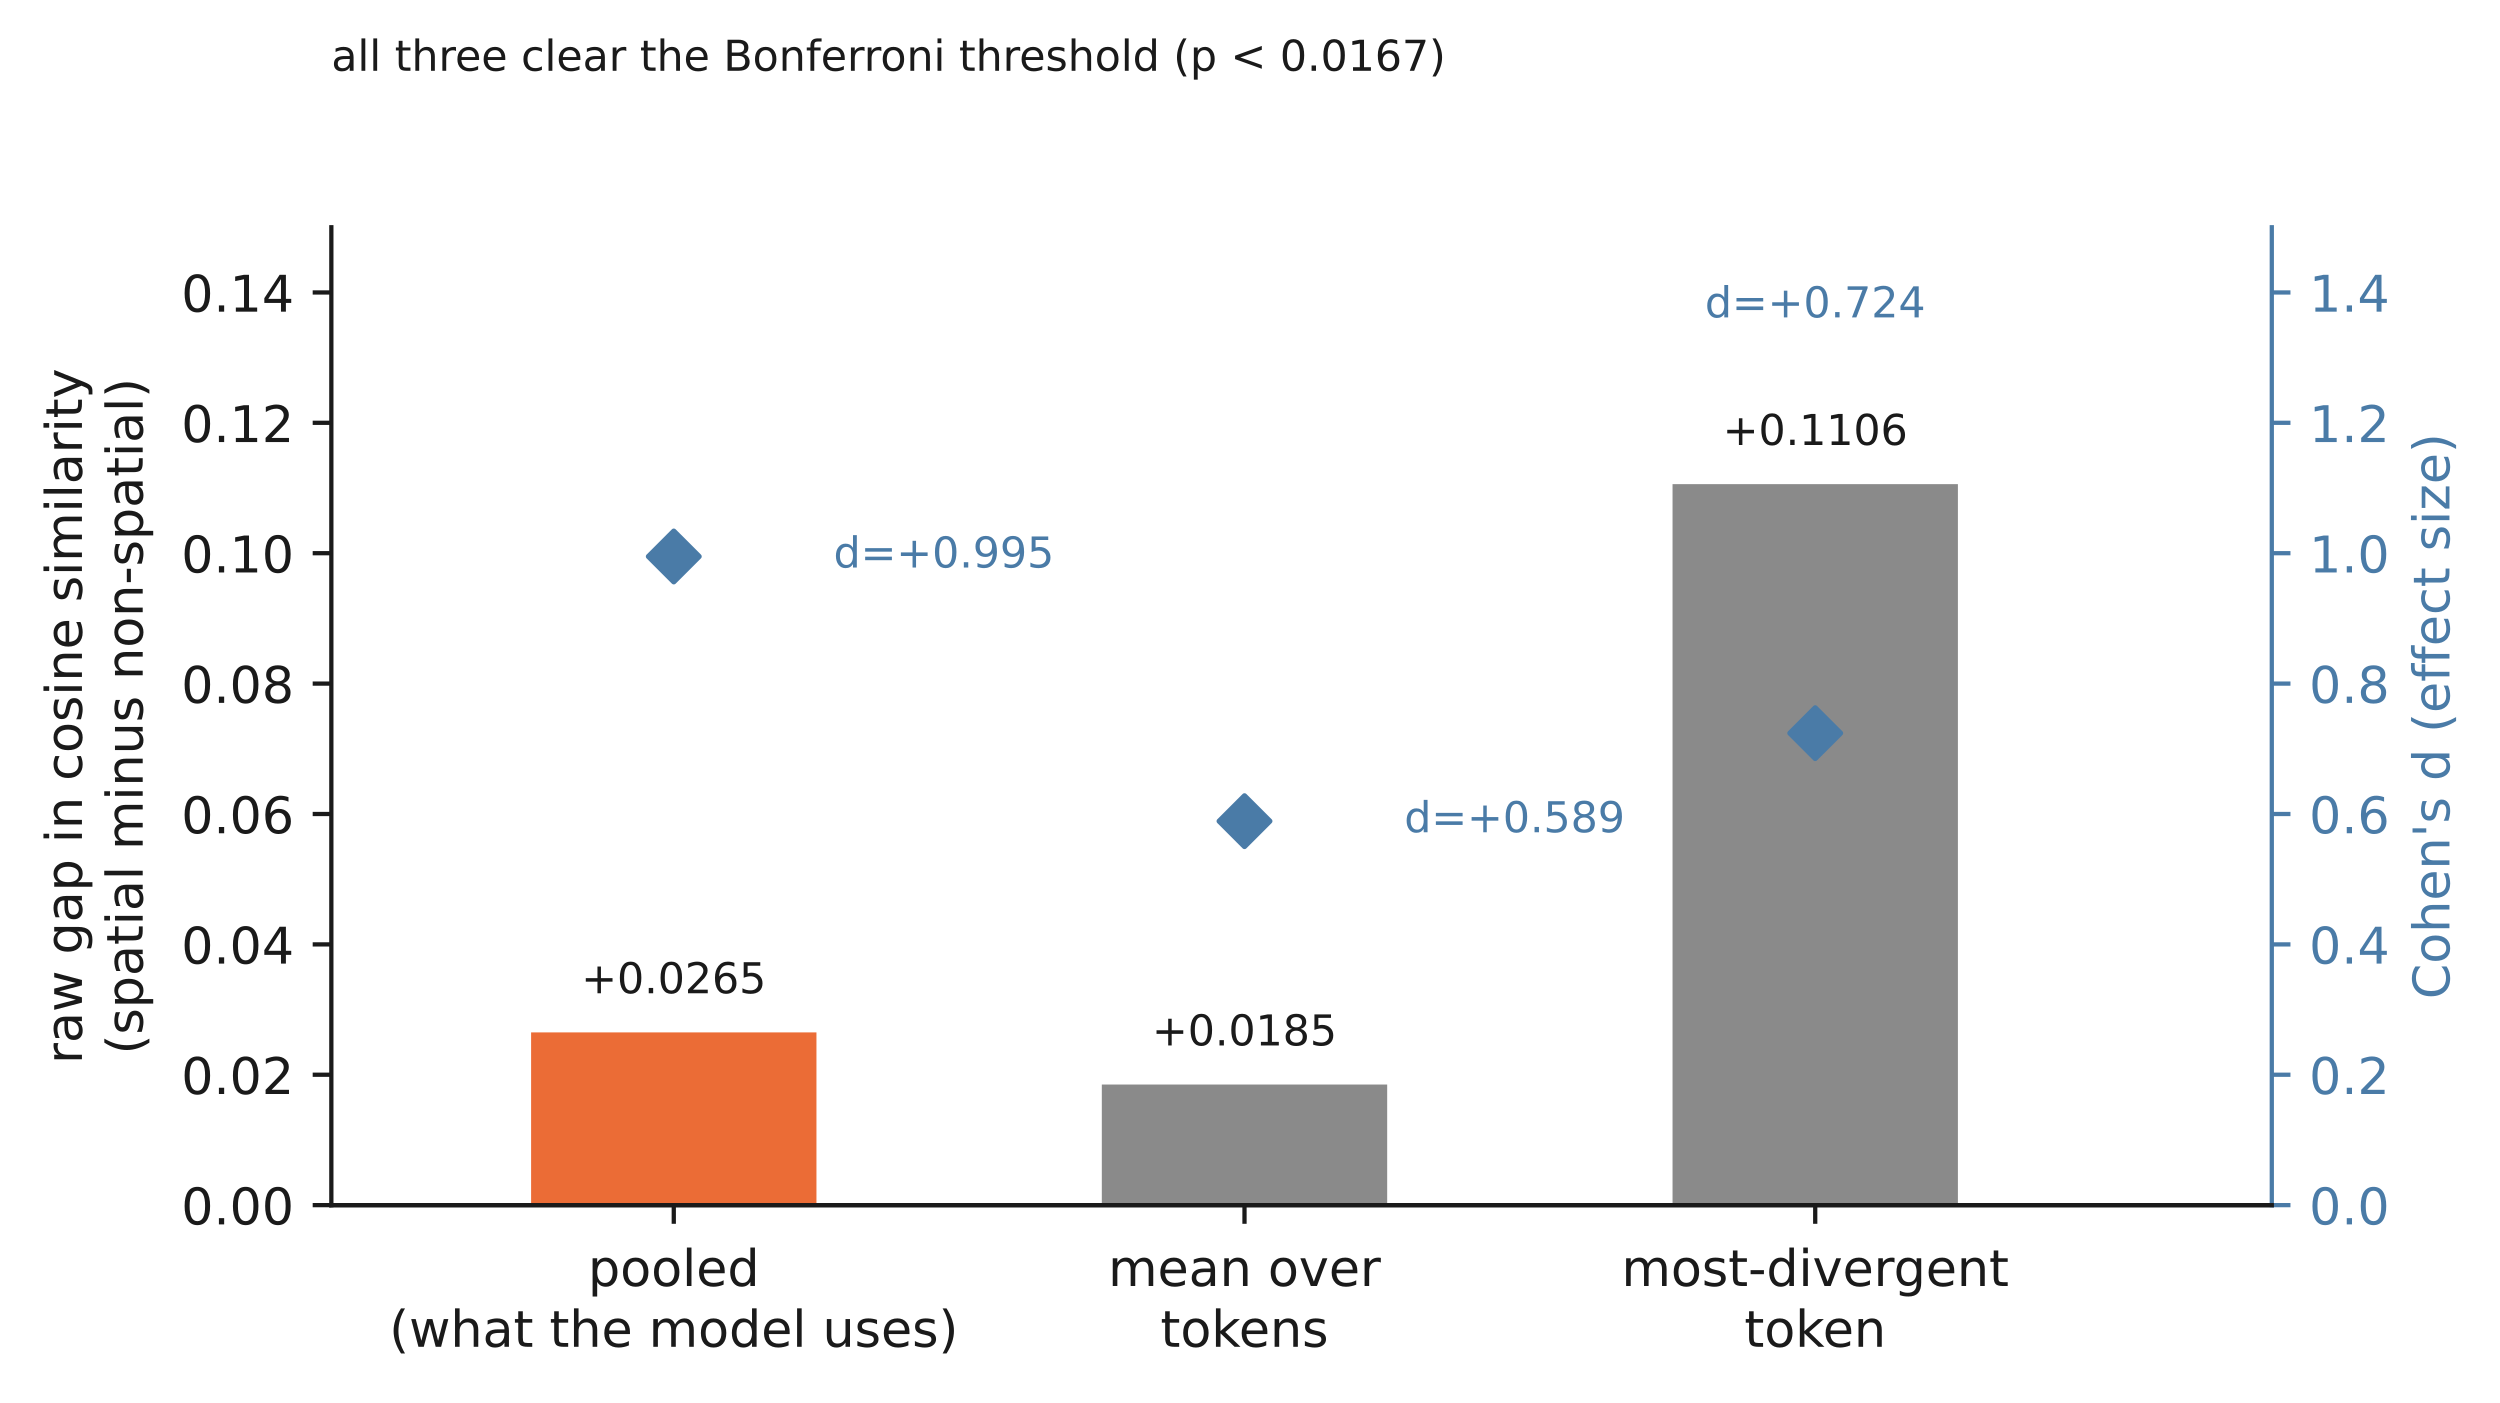
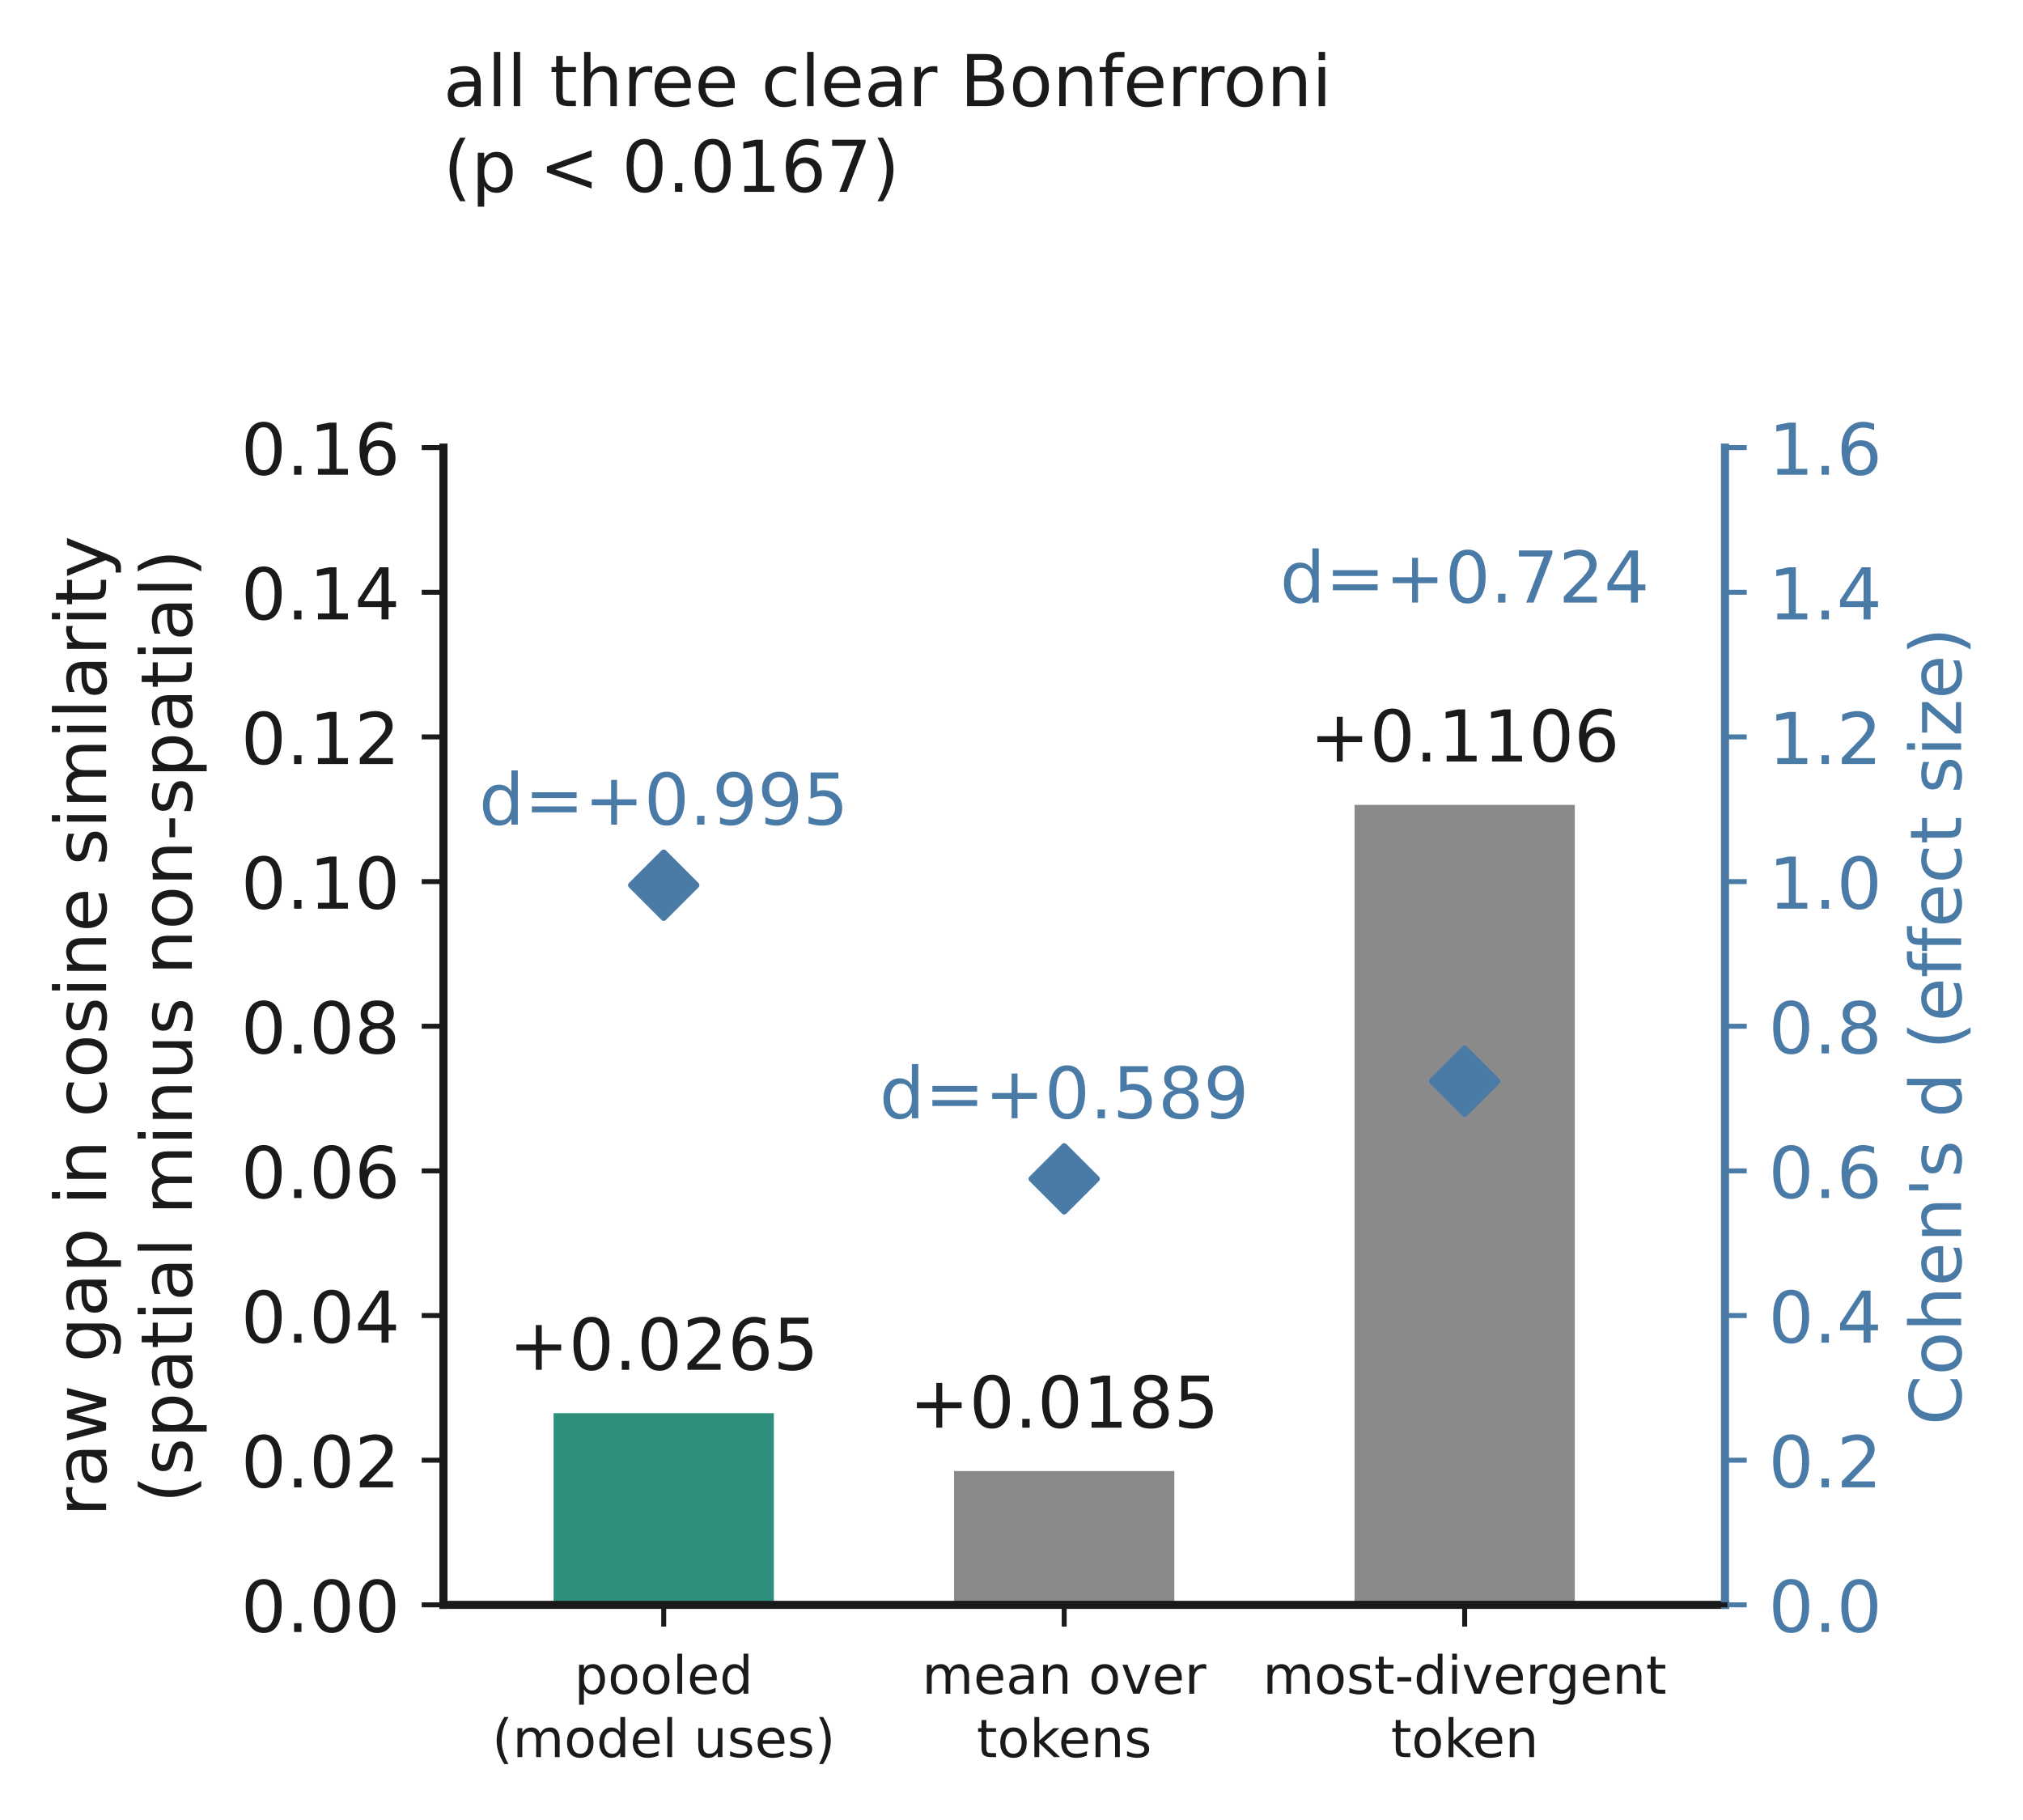
- <svg xmlns="http://www.w3.org/2000/svg" xmlns:xlink="http://www.w3.org/1999/xlink" width="468.983pt" height="263.085pt" viewBox="0 0 468.983 263.085" version="1.1">
+ <svg xmlns="http://www.w3.org/2000/svg" xmlns:xlink="http://www.w3.org/1999/xlink" width="325.777pt" height="293.03pt" viewBox="0 0 325.777 293.03" version="1.1">
  <defs>
    <style type="text/css">*{stroke-linejoin: round; stroke-linecap: butt}</style>
  </defs>
  <g id="figure_1">
    <g id="patch_1">
-       <path d="M 0 263.085  L 468.983 263.085  L 468.983 0  L 0 0  L 0 263.085  z " style="fill: none" />
+       <path d="M 0 293.03  L 325.777 293.03  L 325.777 0  L 0 0  L 0 293.03  z " style="fill: none" />
    </g>
    <g id="axes_1">
      <g id="patch_2">
-         <path d="M 62.158 226.079  L 426.174 226.079  L 426.174 42.631  L 62.158 42.631  L 62.158 226.079  z " style="fill: none" />
+         <path d="M 71.412 258.425  L 277.787 258.425  L 277.787 72.075  L 71.412 72.075  L 71.412 258.425  z " style="fill: none" />
      </g>
      <g id="matplotlib.axis_1">
        <g id="xtick_1">
          <g id="line2d_1">
            <defs>
-               <path id="ma65627642d" d="M 0 0  L 0 3.5  " style="stroke: #1a1a1a; stroke-width: 0.8" />
+               <path id="m8eeec8a616" d="M 0 0  L 0 3.5  " style="stroke: #1a1a1a; stroke-width: 0.8" />
            </defs>
            <g>
-               <use xlink:href="#ma65627642d" x="126.396" y="226.079" style="fill: #1a1a1a; stroke: #1a1a1a; stroke-width: 0.8" />
+               <use xlink:href="#m8eeec8a616" x="106.883" y="258.425" style="fill: #1a1a1a; stroke: #1a1a1a; stroke-width: 0.8" />
            </g>
          </g>
          <g id="text_1">
-             <text style="font-size: 9.5px; font-family: 'DejaVu Sans', 'Bitstream Vera Sans', 'Computer Modern Sans Serif', 'Lucida Grande', 'Verdana', 'Geneva', 'Lucid', 'Arial', 'Helvetica', 'Avant Garde', sans-serif; fill: #1a1a1a" transform="translate(110.3095 241.2488)">pooled</text>
-             <text style="font-size: 9.5px; font-family: 'DejaVu Sans', 'Bitstream Vera Sans', 'Computer Modern Sans Serif', 'Lucida Grande', 'Verdana', 'Geneva', 'Lucid', 'Arial', 'Helvetica', 'Avant Garde', sans-serif; fill: #1a1a1a" transform="translate(73.02426 252.6514)">(what the model uses)</text>
+             <text style="font-size: 8.5px; font-family: 'DejaVu Sans', 'Bitstream Vera Sans', 'Computer Modern Sans Serif', 'Lucida Grande', 'Verdana', 'Geneva', 'Lucid', 'Arial', 'Helvetica', 'Avant Garde', sans-serif; fill: #1a1a1a" transform="translate(92.48966 272.7347)">pooled</text>
+             <text style="font-size: 8.5px; font-family: 'DejaVu Sans', 'Bitstream Vera Sans', 'Computer Modern Sans Serif', 'Lucida Grande', 'Verdana', 'Geneva', 'Lucid', 'Arial', 'Helvetica', 'Avant Garde', sans-serif; fill: #1a1a1a" transform="translate(79.24493 282.937)">(model uses)</text>
          </g>
        </g>
        <g id="xtick_2">
          <g id="line2d_2">
            <g>
-               <use xlink:href="#ma65627642d" x="233.459" y="226.079" style="fill: #1a1a1a; stroke: #1a1a1a; stroke-width: 0.8" />
+               <use xlink:href="#m8eeec8a616" x="171.375" y="258.425" style="fill: #1a1a1a; stroke: #1a1a1a; stroke-width: 0.8" />
            </g>
          </g>
          <g id="text_2">
-             <text style="font-size: 9.5px; font-family: 'DejaVu Sans', 'Bitstream Vera Sans', 'Computer Modern Sans Serif', 'Lucida Grande', 'Verdana', 'Geneva', 'Lucid', 'Arial', 'Helvetica', 'Avant Garde', sans-serif; fill: #1a1a1a" transform="translate(207.8858 241.248)">mean over</text>
-             <text style="font-size: 9.5px; font-family: 'DejaVu Sans', 'Bitstream Vera Sans', 'Computer Modern Sans Serif', 'Lucida Grande', 'Verdana', 'Geneva', 'Lucid', 'Arial', 'Helvetica', 'Avant Garde', sans-serif; fill: #1a1a1a" transform="translate(217.7019 252.6506)">tokens</text>
+             <text style="font-size: 8.5px; font-family: 'DejaVu Sans', 'Bitstream Vera Sans', 'Computer Modern Sans Serif', 'Lucida Grande', 'Verdana', 'Geneva', 'Lucid', 'Arial', 'Helvetica', 'Avant Garde', sans-serif; fill: #1a1a1a" transform="translate(148.4933 272.734)">mean over</text>
+             <text style="font-size: 8.5px; font-family: 'DejaVu Sans', 'Bitstream Vera Sans', 'Computer Modern Sans Serif', 'Lucida Grande', 'Verdana', 'Geneva', 'Lucid', 'Arial', 'Helvetica', 'Avant Garde', sans-serif; fill: #1a1a1a" transform="translate(157.2762 282.9363)">tokens</text>
          </g>
        </g>
        <g id="xtick_3">
          <g id="line2d_3">
            <g>
-               <use xlink:href="#ma65627642d" x="340.523" y="226.079" style="fill: #1a1a1a; stroke: #1a1a1a; stroke-width: 0.8" />
+               <use xlink:href="#m8eeec8a616" x="235.867" y="258.425" style="fill: #1a1a1a; stroke: #1a1a1a; stroke-width: 0.8" />
            </g>
          </g>
          <g id="text_3">
-             <text style="font-size: 9.5px; font-family: 'DejaVu Sans', 'Bitstream Vera Sans', 'Computer Modern Sans Serif', 'Lucida Grande', 'Verdana', 'Geneva', 'Lucid', 'Arial', 'Helvetica', 'Avant Garde', sans-serif; fill: #1a1a1a" transform="translate(304.1899 241.2488)">most-divergent</text>
-             <text style="font-size: 9.5px; font-family: 'DejaVu Sans', 'Bitstream Vera Sans', 'Computer Modern Sans Serif', 'Lucida Grande', 'Verdana', 'Geneva', 'Lucid', 'Arial', 'Helvetica', 'Avant Garde', sans-serif; fill: #1a1a1a" transform="translate(327.24 252.6514)">token</text>
+             <text style="font-size: 8.5px; font-family: 'DejaVu Sans', 'Bitstream Vera Sans', 'Computer Modern Sans Serif', 'Lucida Grande', 'Verdana', 'Geneva', 'Lucid', 'Arial', 'Helvetica', 'Avant Garde', sans-serif; fill: #1a1a1a" transform="translate(203.3587 272.7347)">most-divergent</text>
+             <text style="font-size: 8.5px; font-family: 'DejaVu Sans', 'Bitstream Vera Sans', 'Computer Modern Sans Serif', 'Lucida Grande', 'Verdana', 'Geneva', 'Lucid', 'Arial', 'Helvetica', 'Avant Garde', sans-serif; fill: #1a1a1a" transform="translate(223.9825 282.937)">token</text>
          </g>
        </g>
      </g>
      <g id="matplotlib.axis_2">
        <g id="ytick_1">
          <g id="line2d_4">
            <defs>
-               <path id="m01b9411415" d="M 0 0  L -3.5 0  " style="stroke: #1a1a1a; stroke-width: 0.8" />
+               <path id="m1ebfa113a6" d="M 0 0  L -3.5 0  " style="stroke: #1a1a1a; stroke-width: 0.8" />
            </defs>
            <g>
-               <use xlink:href="#m01b9411415" x="62.158" y="226.079" style="fill: #1a1a1a; stroke: #1a1a1a; stroke-width: 0.8" />
+               <use xlink:href="#m1ebfa113a6" x="71.412" y="258.425" style="fill: #1a1a1a; stroke: #1a1a1a; stroke-width: 0.8" />
            </g>
          </g>
          <g id="text_4">
-             <text style="font-size: 9.5px; font-family: 'DejaVu Sans', 'Bitstream Vera Sans', 'Computer Modern Sans Serif', 'Lucida Grande', 'Verdana', 'Geneva', 'Lucid', 'Arial', 'Helvetica', 'Avant Garde', sans-serif; text-anchor: end; fill: #1a1a1a" x="55.158" y="229.688" transform="rotate(-0 55.15754 229.6882)">0.00</text>
+             <text style="font-size: 11.5px; font-family: 'DejaVu Sans', 'Bitstream Vera Sans', 'Computer Modern Sans Serif', 'Lucida Grande', 'Verdana', 'Geneva', 'Lucid', 'Arial', 'Helvetica', 'Avant Garde', sans-serif; text-anchor: end; fill: #1a1a1a" x="64.412" y="262.794" transform="rotate(-0 64.41176 262.7938)">0.00</text>
          </g>
        </g>
        <g id="ytick_2">
          <g id="line2d_5">
            <g>
-               <use xlink:href="#m01b9411415" x="62.158" y="201.619" style="fill: #1a1a1a; stroke: #1a1a1a; stroke-width: 0.8" />
+               <use xlink:href="#m1ebfa113a6" x="71.412" y="235.131" style="fill: #1a1a1a; stroke: #1a1a1a; stroke-width: 0.8" />
            </g>
          </g>
          <g id="text_5">
-             <text style="font-size: 9.5px; font-family: 'DejaVu Sans', 'Bitstream Vera Sans', 'Computer Modern Sans Serif', 'Lucida Grande', 'Verdana', 'Geneva', 'Lucid', 'Arial', 'Helvetica', 'Avant Garde', sans-serif; text-anchor: end; fill: #1a1a1a" x="55.158" y="205.228" transform="rotate(-0 55.15754 205.2284)">0.02</text>
+             <text style="font-size: 11.5px; font-family: 'DejaVu Sans', 'Bitstream Vera Sans', 'Computer Modern Sans Serif', 'Lucida Grande', 'Verdana', 'Geneva', 'Lucid', 'Arial', 'Helvetica', 'Avant Garde', sans-serif; text-anchor: end; fill: #1a1a1a" x="64.412" y="239.5" transform="rotate(-0 64.41176 239.5001)">0.02</text>
          </g>
        </g>
        <g id="ytick_3">
          <g id="line2d_6">
            <g>
-               <use xlink:href="#m01b9411415" x="62.158" y="177.16" style="fill: #1a1a1a; stroke: #1a1a1a; stroke-width: 0.8" />
+               <use xlink:href="#m1ebfa113a6" x="71.412" y="211.838" style="fill: #1a1a1a; stroke: #1a1a1a; stroke-width: 0.8" />
            </g>
          </g>
          <g id="text_6">
-             <text style="font-size: 9.5px; font-family: 'DejaVu Sans', 'Bitstream Vera Sans', 'Computer Modern Sans Serif', 'Lucida Grande', 'Verdana', 'Geneva', 'Lucid', 'Arial', 'Helvetica', 'Avant Garde', sans-serif; text-anchor: end; fill: #1a1a1a" x="55.158" y="180.769" transform="rotate(-0 55.15754 180.7685)">0.04</text>
+             <text style="font-size: 11.5px; font-family: 'DejaVu Sans', 'Bitstream Vera Sans', 'Computer Modern Sans Serif', 'Lucida Grande', 'Verdana', 'Geneva', 'Lucid', 'Arial', 'Helvetica', 'Avant Garde', sans-serif; text-anchor: end; fill: #1a1a1a" x="64.412" y="216.206" transform="rotate(-0 64.41176 216.2064)">0.04</text>
          </g>
        </g>
        <g id="ytick_4">
          <g id="line2d_7">
            <g>
-               <use xlink:href="#m01b9411415" x="62.158" y="152.7" style="fill: #1a1a1a; stroke: #1a1a1a; stroke-width: 0.8" />
+               <use xlink:href="#m1ebfa113a6" x="71.412" y="188.544" style="fill: #1a1a1a; stroke: #1a1a1a; stroke-width: 0.8" />
            </g>
          </g>
          <g id="text_7">
-             <text style="font-size: 9.5px; font-family: 'DejaVu Sans', 'Bitstream Vera Sans', 'Computer Modern Sans Serif', 'Lucida Grande', 'Verdana', 'Geneva', 'Lucid', 'Arial', 'Helvetica', 'Avant Garde', sans-serif; text-anchor: end; fill: #1a1a1a" x="55.158" y="156.309" transform="rotate(-0 55.15754 156.3087)">0.06</text>
+             <text style="font-size: 11.5px; font-family: 'DejaVu Sans', 'Bitstream Vera Sans', 'Computer Modern Sans Serif', 'Lucida Grande', 'Verdana', 'Geneva', 'Lucid', 'Arial', 'Helvetica', 'Avant Garde', sans-serif; text-anchor: end; fill: #1a1a1a" x="64.412" y="192.913" transform="rotate(-0 64.41176 192.9126)">0.06</text>
          </g>
        </g>
        <g id="ytick_5">
          <g id="line2d_8">
            <g>
-               <use xlink:href="#m01b9411415" x="62.158" y="128.24" style="fill: #1a1a1a; stroke: #1a1a1a; stroke-width: 0.8" />
+               <use xlink:href="#m1ebfa113a6" x="71.412" y="165.25" style="fill: #1a1a1a; stroke: #1a1a1a; stroke-width: 0.8" />
            </g>
          </g>
          <g id="text_8">
-             <text style="font-size: 9.5px; font-family: 'DejaVu Sans', 'Bitstream Vera Sans', 'Computer Modern Sans Serif', 'Lucida Grande', 'Verdana', 'Geneva', 'Lucid', 'Arial', 'Helvetica', 'Avant Garde', sans-serif; text-anchor: end; fill: #1a1a1a" x="55.158" y="131.849" transform="rotate(-0 55.15754 131.8489)">0.08</text>
+             <text style="font-size: 11.5px; font-family: 'DejaVu Sans', 'Bitstream Vera Sans', 'Computer Modern Sans Serif', 'Lucida Grande', 'Verdana', 'Geneva', 'Lucid', 'Arial', 'Helvetica', 'Avant Garde', sans-serif; text-anchor: end; fill: #1a1a1a" x="64.412" y="169.619" transform="rotate(-0 64.41176 169.6189)">0.08</text>
          </g>
        </g>
        <g id="ytick_6">
          <g id="line2d_9">
            <g>
-               <use xlink:href="#m01b9411415" x="62.158" y="103.78" style="fill: #1a1a1a; stroke: #1a1a1a; stroke-width: 0.8" />
+               <use xlink:href="#m1ebfa113a6" x="71.412" y="141.957" style="fill: #1a1a1a; stroke: #1a1a1a; stroke-width: 0.8" />
            </g>
          </g>
          <g id="text_9">
-             <text style="font-size: 9.5px; font-family: 'DejaVu Sans', 'Bitstream Vera Sans', 'Computer Modern Sans Serif', 'Lucida Grande', 'Verdana', 'Geneva', 'Lucid', 'Arial', 'Helvetica', 'Avant Garde', sans-serif; text-anchor: end; fill: #1a1a1a" x="55.158" y="107.389" transform="rotate(-0 55.15754 107.389)">0.10</text>
+             <text style="font-size: 11.5px; font-family: 'DejaVu Sans', 'Bitstream Vera Sans', 'Computer Modern Sans Serif', 'Lucida Grande', 'Verdana', 'Geneva', 'Lucid', 'Arial', 'Helvetica', 'Avant Garde', sans-serif; text-anchor: end; fill: #1a1a1a" x="64.412" y="146.325" transform="rotate(-0 64.41176 146.3252)">0.10</text>
          </g>
        </g>
        <g id="ytick_7">
          <g id="line2d_10">
            <g>
-               <use xlink:href="#m01b9411415" x="62.158" y="79.32" style="fill: #1a1a1a; stroke: #1a1a1a; stroke-width: 0.8" />
+               <use xlink:href="#m1ebfa113a6" x="71.412" y="118.663" style="fill: #1a1a1a; stroke: #1a1a1a; stroke-width: 0.8" />
            </g>
          </g>
          <g id="text_10">
-             <text style="font-size: 9.5px; font-family: 'DejaVu Sans', 'Bitstream Vera Sans', 'Computer Modern Sans Serif', 'Lucida Grande', 'Verdana', 'Geneva', 'Lucid', 'Arial', 'Helvetica', 'Avant Garde', sans-serif; text-anchor: end; fill: #1a1a1a" x="55.158" y="82.929" transform="rotate(-0 55.15754 82.92919)">0.12</text>
+             <text style="font-size: 11.5px; font-family: 'DejaVu Sans', 'Bitstream Vera Sans', 'Computer Modern Sans Serif', 'Lucida Grande', 'Verdana', 'Geneva', 'Lucid', 'Arial', 'Helvetica', 'Avant Garde', sans-serif; text-anchor: end; fill: #1a1a1a" x="64.412" y="123.031" transform="rotate(-0 64.41176 123.0315)">0.12</text>
          </g>
        </g>
        <g id="ytick_8">
          <g id="line2d_11">
            <g>
-               <use xlink:href="#m01b9411415" x="62.158" y="54.86" style="fill: #1a1a1a; stroke: #1a1a1a; stroke-width: 0.8" />
+               <use xlink:href="#m1ebfa113a6" x="71.412" y="95.369" style="fill: #1a1a1a; stroke: #1a1a1a; stroke-width: 0.8" />
            </g>
          </g>
          <g id="text_11">
-             <text style="font-size: 9.5px; font-family: 'DejaVu Sans', 'Bitstream Vera Sans', 'Computer Modern Sans Serif', 'Lucida Grande', 'Verdana', 'Geneva', 'Lucid', 'Arial', 'Helvetica', 'Avant Garde', sans-serif; text-anchor: end; fill: #1a1a1a" x="55.158" y="58.469" transform="rotate(-0 55.15754 58.46936)">0.14</text>
-           </g>
-         </g>
-         <g id="text_12">
-           <text style="font-size: 9.5px; font-family: 'DejaVu Sans', 'Bitstream Vera Sans', 'Computer Modern Sans Serif', 'Lucida Grande', 'Verdana', 'Geneva', 'Lucid', 'Arial', 'Helvetica', 'Avant Garde', sans-serif; fill: #1a1a1a" transform="translate(15.36944 199.5754) rotate(-90)">raw gap in cosine similarity</text>
-           <text style="font-size: 9.5px; font-family: 'DejaVu Sans', 'Bitstream Vera Sans', 'Computer Modern Sans Serif', 'Lucida Grande', 'Verdana', 'Geneva', 'Lucid', 'Arial', 'Helvetica', 'Avant Garde', sans-serif; fill: #1a1a1a" transform="translate(26.77204 197.789) rotate(-90)">(spatial minus non-spatial)</text>
+             <text style="font-size: 11.5px; font-family: 'DejaVu Sans', 'Bitstream Vera Sans', 'Computer Modern Sans Serif', 'Lucida Grande', 'Verdana', 'Geneva', 'Lucid', 'Arial', 'Helvetica', 'Avant Garde', sans-serif; text-anchor: end; fill: #1a1a1a" x="64.412" y="99.738" transform="rotate(-0 64.41176 99.73773)">0.14</text>
+           </g>
+         </g>
+         <g id="ytick_9">
+           <g id="line2d_12">
+             <g>
+               <use xlink:href="#m1ebfa113a6" x="71.412" y="72.075" style="fill: #1a1a1a; stroke: #1a1a1a; stroke-width: 0.8" />
+             </g>
+           </g>
+           <g id="text_12">
+             <text style="font-size: 11.5px; font-family: 'DejaVu Sans', 'Bitstream Vera Sans', 'Computer Modern Sans Serif', 'Lucida Grande', 'Verdana', 'Geneva', 'Lucid', 'Arial', 'Helvetica', 'Avant Garde', sans-serif; text-anchor: end; fill: #1a1a1a" x="64.412" y="76.444" transform="rotate(-0 64.41176 76.444)">0.16</text>
+           </g>
+         </g>
+         <g id="text_13">
+           <text style="font-size: 11.5px; font-family: 'DejaVu Sans', 'Bitstream Vera Sans', 'Computer Modern Sans Serif', 'Lucida Grande', 'Verdana', 'Geneva', 'Lucid', 'Arial', 'Helvetica', 'Avant Garde', sans-serif; fill: #1a1a1a" transform="translate(17.08933 244.2013) rotate(-90)">raw gap in cosine similarity</text>
+           <text style="font-size: 11.5px; font-family: 'DejaVu Sans', 'Bitstream Vera Sans', 'Computer Modern Sans Serif', 'Lucida Grande', 'Verdana', 'Geneva', 'Lucid', 'Arial', 'Helvetica', 'Avant Garde', sans-serif; fill: #1a1a1a" transform="translate(30.89247 242.0388) rotate(-90)">(spatial minus non-spatial)</text>
        </g>
      </g>
      <g id="patch_3">
-         <path d="M 99.63 226.079  L 153.162 226.079  L 153.162 193.67  L 99.63 193.67  z " clip-path="url(#pd8131a0d55)" style="fill: #eb6c36" />
+         <path d="M 89.147 258.425  L 124.618 258.425  L 124.618 227.561  L 89.147 227.561  z " clip-path="url(#p119fc16c7b)" style="fill: #2f8f7d" />
      </g>
      <g id="patch_4">
-         <path d="M 206.693 226.079  L 260.225 226.079  L 260.225 203.454  L 206.693 203.454  z " clip-path="url(#pd8131a0d55)" style="fill: #8a8a8a" />
+         <path d="M 153.639 258.425  L 189.11 258.425  L 189.11 236.878  L 153.639 236.878  z " clip-path="url(#p119fc16c7b)" style="fill: #8a8a8a" />
      </g>
      <g id="patch_5">
-         <path d="M 313.757 226.079  L 367.289 226.079  L 367.289 90.816  L 313.757 90.816  z " clip-path="url(#pd8131a0d55)" style="fill: #8a8a8a" />
+         <path d="M 218.132 258.425  L 253.603 258.425  L 253.603 129.611  L 218.132 129.611  z " clip-path="url(#p119fc16c7b)" style="fill: #8a8a8a" />
      </g>
      <g id="patch_6">
-         <path d="M 62.158 226.079  L 62.158 42.631  " style="fill: none; stroke: #1a1a1a; stroke-width: 0.8; stroke-linejoin: miter; stroke-linecap: square" />
+         <path d="M 71.412 258.425  L 71.412 72.075  " style="fill: none; stroke: #1a1a1a; stroke-width: 1.3; stroke-linejoin: miter; stroke-linecap: square" />
      </g>
      <g id="patch_7">
-         <path d="M 62.158 226.079  L 426.174 226.079  " style="fill: none; stroke: #1a1a1a; stroke-width: 0.8; stroke-linejoin: miter; stroke-linecap: square" />
-       </g>
-       <g id="text_13">
-         <text style="font-size: 8px; font-family: 'DejaVu Sans', 'Bitstream Vera Sans', 'Computer Modern Sans Serif', 'Lucida Grande', 'Verdana', 'Geneva', 'Lucid', 'Arial', 'Helvetica', 'Avant Garde', sans-serif; text-anchor: middle; fill: #1a1a1a" x="126.396" y="186.332" transform="rotate(-0 126.3957 186.3321)">+0.0265</text>
+         <path d="M 71.412 258.425  L 277.787 258.425  " style="fill: none; stroke: #1a1a1a; stroke-width: 1.3; stroke-linejoin: miter; stroke-linecap: square" />
      </g>
      <g id="text_14">
-         <text style="font-size: 8px; font-family: 'DejaVu Sans', 'Bitstream Vera Sans', 'Computer Modern Sans Serif', 'Lucida Grande', 'Verdana', 'Geneva', 'Lucid', 'Arial', 'Helvetica', 'Avant Garde', sans-serif; text-anchor: middle; fill: #1a1a1a" x="233.459" y="196.116" transform="rotate(-0 233.4593 196.116)">+0.0185</text>
+         <text style="font-size: 11.5px; font-family: 'DejaVu Sans', 'Bitstream Vera Sans', 'Computer Modern Sans Serif', 'Lucida Grande', 'Verdana', 'Geneva', 'Lucid', 'Arial', 'Helvetica', 'Avant Garde', sans-serif; text-anchor: middle; fill: #1a1a1a" x="106.883" y="220.573" transform="rotate(-0 106.8825 220.5729)">+0.0265</text>
      </g>
      <g id="text_15">
-         <text style="font-size: 8px; font-family: 'DejaVu Sans', 'Bitstream Vera Sans', 'Computer Modern Sans Serif', 'Lucida Grande', 'Verdana', 'Geneva', 'Lucid', 'Arial', 'Helvetica', 'Avant Garde', sans-serif; text-anchor: middle; fill: #1a1a1a" x="340.523" y="83.478" transform="rotate(-0 340.5229 83.47848)">+0.1106</text>
+         <text style="font-size: 11.5px; font-family: 'DejaVu Sans', 'Bitstream Vera Sans', 'Computer Modern Sans Serif', 'Lucida Grande', 'Verdana', 'Geneva', 'Lucid', 'Arial', 'Helvetica', 'Avant Garde', sans-serif; text-anchor: middle; fill: #1a1a1a" x="171.375" y="229.89" transform="rotate(-0 171.3749 229.8903)">+0.0185</text>
      </g>
      <g id="text_16">
-         <text style="font-size: 8px; font-family: 'DejaVu Sans', 'Bitstream Vera Sans', 'Computer Modern Sans Serif', 'Lucida Grande', 'Verdana', 'Geneva', 'Lucid', 'Arial', 'Helvetica', 'Avant Garde', sans-serif; text-anchor: start; fill: #1a1a1a" x="62.158" y="13.279" transform="rotate(-0 62.15754 13.27875)">all three clear the Bonferroni threshold (p &lt; 0.0167)</text>
+         <text style="font-size: 11.5px; font-family: 'DejaVu Sans', 'Bitstream Vera Sans', 'Computer Modern Sans Serif', 'Lucida Grande', 'Verdana', 'Geneva', 'Lucid', 'Arial', 'Helvetica', 'Avant Garde', sans-serif; text-anchor: middle; fill: #1a1a1a" x="235.867" y="122.623" transform="rotate(-0 235.8672 122.6227)">+0.1106</text>
+       </g>
+       <g id="text_17">
+         <text style="font-size: 11.5px; font-family: 'DejaVu Sans', 'Bitstream Vera Sans', 'Computer Modern Sans Serif', 'Lucida Grande', 'Verdana', 'Geneva', 'Lucid', 'Arial', 'Helvetica', 'Avant Garde', sans-serif; fill: #1a1a1a" transform="translate(71.41176 17.08933)">all three clear Bonferroni</text>
+         <text style="font-size: 11.5px; font-family: 'DejaVu Sans', 'Bitstream Vera Sans', 'Computer Modern Sans Serif', 'Lucida Grande', 'Verdana', 'Geneva', 'Lucid', 'Arial', 'Helvetica', 'Avant Garde', sans-serif; fill: #1a1a1a" transform="translate(71.41176 30.89157)">(p &lt; 0.0167)</text>
      </g>
    </g>
    <g id="axes_2">
      <g id="matplotlib.axis_3">
-         <g id="ytick_9">
-           <g id="line2d_12">
-             <defs>
-               <path id="m37864bab10" d="M 0 0  L 3.5 0  " style="stroke: #4a7ba7; stroke-width: 0.8" />
-             </defs>
-             <g>
-               <use xlink:href="#m37864bab10" x="426.174" y="226.079" style="fill: #4a7ba7; stroke: #4a7ba7; stroke-width: 0.8" />
-             </g>
-           </g>
-           <g id="text_17">
-             <text style="font-size: 9.5px; font-family: 'DejaVu Sans', 'Bitstream Vera Sans', 'Computer Modern Sans Serif', 'Lucida Grande', 'Verdana', 'Geneva', 'Lucid', 'Arial', 'Helvetica', 'Avant Garde', sans-serif; text-anchor: start; fill: #4a7ba7" x="433.174" y="229.688" transform="rotate(-0 433.1738 229.6882)">0.0</text>
-           </g>
-         </g>
        <g id="ytick_10">
          <g id="line2d_13">
-             <g>
-               <use xlink:href="#m37864bab10" x="426.174" y="201.619" style="fill: #4a7ba7; stroke: #4a7ba7; stroke-width: 0.8" />
+             <defs>
+               <path id="m0c9320e7ea" d="M 0 0  L 3.5 0  " style="stroke: #4a7ba7; stroke-width: 0.8" />
+             </defs>
+             <g>
+               <use xlink:href="#m0c9320e7ea" x="277.787" y="258.425" style="fill: #4a7ba7; stroke: #4a7ba7; stroke-width: 0.8" />
            </g>
          </g>
          <g id="text_18">
-             <text style="font-size: 9.5px; font-family: 'DejaVu Sans', 'Bitstream Vera Sans', 'Computer Modern Sans Serif', 'Lucida Grande', 'Verdana', 'Geneva', 'Lucid', 'Arial', 'Helvetica', 'Avant Garde', sans-serif; text-anchor: start; fill: #4a7ba7" x="433.174" y="205.228" transform="rotate(-0 433.1738 205.2284)">0.2</text>
+             <text style="font-size: 11.5px; font-family: 'DejaVu Sans', 'Bitstream Vera Sans', 'Computer Modern Sans Serif', 'Lucida Grande', 'Verdana', 'Geneva', 'Lucid', 'Arial', 'Helvetica', 'Avant Garde', sans-serif; text-anchor: start; fill: #4a7ba7" x="284.787" y="262.794" transform="rotate(-0 284.7873 262.7938)">0.0</text>
          </g>
        </g>
        <g id="ytick_11">
          <g id="line2d_14">
            <g>
-               <use xlink:href="#m37864bab10" x="426.174" y="177.16" style="fill: #4a7ba7; stroke: #4a7ba7; stroke-width: 0.8" />
+               <use xlink:href="#m0c9320e7ea" x="277.787" y="235.131" style="fill: #4a7ba7; stroke: #4a7ba7; stroke-width: 0.8" />
            </g>
          </g>
          <g id="text_19">
-             <text style="font-size: 9.5px; font-family: 'DejaVu Sans', 'Bitstream Vera Sans', 'Computer Modern Sans Serif', 'Lucida Grande', 'Verdana', 'Geneva', 'Lucid', 'Arial', 'Helvetica', 'Avant Garde', sans-serif; text-anchor: start; fill: #4a7ba7" x="433.174" y="180.769" transform="rotate(-0 433.1738 180.7685)">0.4</text>
+             <text style="font-size: 11.5px; font-family: 'DejaVu Sans', 'Bitstream Vera Sans', 'Computer Modern Sans Serif', 'Lucida Grande', 'Verdana', 'Geneva', 'Lucid', 'Arial', 'Helvetica', 'Avant Garde', sans-serif; text-anchor: start; fill: #4a7ba7" x="284.787" y="239.5" transform="rotate(-0 284.7873 239.5001)">0.2</text>
          </g>
        </g>
        <g id="ytick_12">
          <g id="line2d_15">
            <g>
-               <use xlink:href="#m37864bab10" x="426.174" y="152.7" style="fill: #4a7ba7; stroke: #4a7ba7; stroke-width: 0.8" />
+               <use xlink:href="#m0c9320e7ea" x="277.787" y="211.838" style="fill: #4a7ba7; stroke: #4a7ba7; stroke-width: 0.8" />
            </g>
          </g>
          <g id="text_20">
-             <text style="font-size: 9.5px; font-family: 'DejaVu Sans', 'Bitstream Vera Sans', 'Computer Modern Sans Serif', 'Lucida Grande', 'Verdana', 'Geneva', 'Lucid', 'Arial', 'Helvetica', 'Avant Garde', sans-serif; text-anchor: start; fill: #4a7ba7" x="433.174" y="156.309" transform="rotate(-0 433.1738 156.3087)">0.6</text>
+             <text style="font-size: 11.5px; font-family: 'DejaVu Sans', 'Bitstream Vera Sans', 'Computer Modern Sans Serif', 'Lucida Grande', 'Verdana', 'Geneva', 'Lucid', 'Arial', 'Helvetica', 'Avant Garde', sans-serif; text-anchor: start; fill: #4a7ba7" x="284.787" y="216.206" transform="rotate(-0 284.7873 216.2064)">0.4</text>
          </g>
        </g>
        <g id="ytick_13">
          <g id="line2d_16">
            <g>
-               <use xlink:href="#m37864bab10" x="426.174" y="128.24" style="fill: #4a7ba7; stroke: #4a7ba7; stroke-width: 0.8" />
+               <use xlink:href="#m0c9320e7ea" x="277.787" y="188.544" style="fill: #4a7ba7; stroke: #4a7ba7; stroke-width: 0.8" />
            </g>
          </g>
          <g id="text_21">
-             <text style="font-size: 9.5px; font-family: 'DejaVu Sans', 'Bitstream Vera Sans', 'Computer Modern Sans Serif', 'Lucida Grande', 'Verdana', 'Geneva', 'Lucid', 'Arial', 'Helvetica', 'Avant Garde', sans-serif; text-anchor: start; fill: #4a7ba7" x="433.174" y="131.849" transform="rotate(-0 433.1738 131.8489)">0.8</text>
+             <text style="font-size: 11.5px; font-family: 'DejaVu Sans', 'Bitstream Vera Sans', 'Computer Modern Sans Serif', 'Lucida Grande', 'Verdana', 'Geneva', 'Lucid', 'Arial', 'Helvetica', 'Avant Garde', sans-serif; text-anchor: start; fill: #4a7ba7" x="284.787" y="192.913" transform="rotate(-0 284.7873 192.9126)">0.6</text>
          </g>
        </g>
        <g id="ytick_14">
          <g id="line2d_17">
            <g>
-               <use xlink:href="#m37864bab10" x="426.174" y="103.78" style="fill: #4a7ba7; stroke: #4a7ba7; stroke-width: 0.8" />
+               <use xlink:href="#m0c9320e7ea" x="277.787" y="165.25" style="fill: #4a7ba7; stroke: #4a7ba7; stroke-width: 0.8" />
            </g>
          </g>
          <g id="text_22">
-             <text style="font-size: 9.5px; font-family: 'DejaVu Sans', 'Bitstream Vera Sans', 'Computer Modern Sans Serif', 'Lucida Grande', 'Verdana', 'Geneva', 'Lucid', 'Arial', 'Helvetica', 'Avant Garde', sans-serif; text-anchor: start; fill: #4a7ba7" x="433.174" y="107.389" transform="rotate(-0 433.1738 107.389)">1.0</text>
+             <text style="font-size: 11.5px; font-family: 'DejaVu Sans', 'Bitstream Vera Sans', 'Computer Modern Sans Serif', 'Lucida Grande', 'Verdana', 'Geneva', 'Lucid', 'Arial', 'Helvetica', 'Avant Garde', sans-serif; text-anchor: start; fill: #4a7ba7" x="284.787" y="169.619" transform="rotate(-0 284.7873 169.6189)">0.8</text>
          </g>
        </g>
        <g id="ytick_15">
          <g id="line2d_18">
            <g>
-               <use xlink:href="#m37864bab10" x="426.174" y="79.32" style="fill: #4a7ba7; stroke: #4a7ba7; stroke-width: 0.8" />
+               <use xlink:href="#m0c9320e7ea" x="277.787" y="141.957" style="fill: #4a7ba7; stroke: #4a7ba7; stroke-width: 0.8" />
            </g>
          </g>
          <g id="text_23">
-             <text style="font-size: 9.5px; font-family: 'DejaVu Sans', 'Bitstream Vera Sans', 'Computer Modern Sans Serif', 'Lucida Grande', 'Verdana', 'Geneva', 'Lucid', 'Arial', 'Helvetica', 'Avant Garde', sans-serif; text-anchor: start; fill: #4a7ba7" x="433.174" y="82.929" transform="rotate(-0 433.1738 82.92919)">1.2</text>
+             <text style="font-size: 11.5px; font-family: 'DejaVu Sans', 'Bitstream Vera Sans', 'Computer Modern Sans Serif', 'Lucida Grande', 'Verdana', 'Geneva', 'Lucid', 'Arial', 'Helvetica', 'Avant Garde', sans-serif; text-anchor: start; fill: #4a7ba7" x="284.787" y="146.325" transform="rotate(-0 284.7873 146.3252)">1.0</text>
          </g>
        </g>
        <g id="ytick_16">
          <g id="line2d_19">
            <g>
-               <use xlink:href="#m37864bab10" x="426.174" y="54.86" style="fill: #4a7ba7; stroke: #4a7ba7; stroke-width: 0.8" />
+               <use xlink:href="#m0c9320e7ea" x="277.787" y="118.663" style="fill: #4a7ba7; stroke: #4a7ba7; stroke-width: 0.8" />
            </g>
          </g>
          <g id="text_24">
-             <text style="font-size: 9.5px; font-family: 'DejaVu Sans', 'Bitstream Vera Sans', 'Computer Modern Sans Serif', 'Lucida Grande', 'Verdana', 'Geneva', 'Lucid', 'Arial', 'Helvetica', 'Avant Garde', sans-serif; text-anchor: start; fill: #4a7ba7" x="433.174" y="58.469" transform="rotate(-0 433.1738 58.46936)">1.4</text>
-           </g>
-         </g>
-         <g id="text_25">
-           <text style="font-size: 9.5px; font-family: 'DejaVu Sans', 'Bitstream Vera Sans', 'Computer Modern Sans Serif', 'Lucida Grande', 'Verdana', 'Geneva', 'Lucid', 'Arial', 'Helvetica', 'Avant Garde', sans-serif; text-anchor: middle; fill: #4a7ba7" x="459.5" y="134.355" transform="rotate(-90 459.5003 134.3549)">Cohen's d (effect size)</text>
+             <text style="font-size: 11.5px; font-family: 'DejaVu Sans', 'Bitstream Vera Sans', 'Computer Modern Sans Serif', 'Lucida Grande', 'Verdana', 'Geneva', 'Lucid', 'Arial', 'Helvetica', 'Avant Garde', sans-serif; text-anchor: start; fill: #4a7ba7" x="284.787" y="123.031" transform="rotate(-0 284.7873 123.0315)">1.2</text>
+           </g>
+         </g>
+         <g id="ytick_17">
+           <g id="line2d_20">
+             <g>
+               <use xlink:href="#m0c9320e7ea" x="277.787" y="95.369" style="fill: #4a7ba7; stroke: #4a7ba7; stroke-width: 0.8" />
+             </g>
+           </g>
+           <g id="text_25">
+             <text style="font-size: 11.5px; font-family: 'DejaVu Sans', 'Bitstream Vera Sans', 'Computer Modern Sans Serif', 'Lucida Grande', 'Verdana', 'Geneva', 'Lucid', 'Arial', 'Helvetica', 'Avant Garde', sans-serif; text-anchor: start; fill: #4a7ba7" x="284.787" y="99.738" transform="rotate(-0 284.7873 99.73773)">1.4</text>
+           </g>
+         </g>
+         <g id="ytick_18">
+           <g id="line2d_21">
+             <g>
+               <use xlink:href="#m0c9320e7ea" x="277.787" y="72.075" style="fill: #4a7ba7; stroke: #4a7ba7; stroke-width: 0.8" />
+             </g>
+           </g>
+           <g id="text_26">
+             <text style="font-size: 11.5px; font-family: 'DejaVu Sans', 'Bitstream Vera Sans', 'Computer Modern Sans Serif', 'Lucida Grande', 'Verdana', 'Geneva', 'Lucid', 'Arial', 'Helvetica', 'Avant Garde', sans-serif; text-anchor: start; fill: #4a7ba7" x="284.787" y="76.444" transform="rotate(-0 284.7873 76.444)">1.6</text>
+           </g>
+         </g>
+         <g id="text_27">
+           <text style="font-size: 11.5px; font-family: 'DejaVu Sans', 'Bitstream Vera Sans', 'Computer Modern Sans Serif', 'Lucida Grande', 'Verdana', 'Geneva', 'Lucid', 'Arial', 'Helvetica', 'Avant Garde', sans-serif; text-anchor: middle; fill: #4a7ba7" x="315.814" y="165.25" transform="rotate(-90 315.8141 165.2503)">Cohen's d (effect size)</text>
        </g>
      </g>
      <g id="patch_8">
-         <path d="M 426.174 226.079  L 426.174 42.631  " style="fill: none; stroke: #4a7ba7; stroke-width: 0.8; stroke-linejoin: miter; stroke-linecap: square" />
+         <path d="M 277.787 258.425  L 277.787 72.075  " style="fill: none; stroke: #4a7ba7; stroke-width: 1.3; stroke-linejoin: miter; stroke-linecap: square" />
      </g>
      <g id="patch_9">
-         <path d="M 62.158 226.079  L 426.174 226.079  " style="fill: none; stroke: #1a1a1a; stroke-width: 0.8; stroke-linejoin: miter; stroke-linecap: square" />
+         <path d="M 71.412 258.425  L 277.787 258.425  " style="fill: none; stroke: #1a1a1a; stroke-width: 0.8; stroke-linejoin: miter; stroke-linecap: square" />
      </g>
      <g id="PathCollection_1">
        <defs>
-           <path id="m2faf620044" d="M -0 4.743  L 4.743 0  L 0 -4.743  L -4.743 -0  z " style="stroke: #4a7ba7" />
+           <path id="m78f017688f" d="M -0 5.244  L 5.244 0  L 0 -5.244  L -5.244 -0  z " style="stroke: #4a7ba7" />
        </defs>
-         <g clip-path="url(#pd8131a0d55)">
-           <use xlink:href="#m2faf620044" x="126.396" y="104.392" style="fill: #4a7ba7; stroke: #4a7ba7" />
-           <use xlink:href="#m2faf620044" x="233.459" y="154.045" style="fill: #4a7ba7; stroke: #4a7ba7" />
-           <use xlink:href="#m2faf620044" x="340.523" y="137.535" style="fill: #4a7ba7; stroke: #4a7ba7" />
-         </g>
-       </g>
-       <g id="text_26">
-         <text style="font-size: 8px; font-family: 'DejaVu Sans', 'Bitstream Vera Sans', 'Computer Modern Sans Serif', 'Lucida Grande', 'Verdana', 'Geneva', 'Lucid', 'Arial', 'Helvetica', 'Avant Garde', sans-serif; text-anchor: start; fill: #4a7ba7" x="156.374" y="106.47" transform="rotate(-0 156.3735 106.4701)">d=+0.995</text>
-       </g>
-       <g id="text_27">
-         <text style="font-size: 8px; font-family: 'DejaVu Sans', 'Bitstream Vera Sans', 'Computer Modern Sans Serif', 'Lucida Grande', 'Verdana', 'Geneva', 'Lucid', 'Arial', 'Helvetica', 'Avant Garde', sans-serif; text-anchor: start; fill: #4a7ba7" x="263.437" y="156.124" transform="rotate(-0 263.4371 156.1235)">d=+0.589</text>
+         <g clip-path="url(#p119fc16c7b)">
+           <use xlink:href="#m78f017688f" x="106.883" y="142.539" style="fill: #4a7ba7; stroke: #4a7ba7" />
+           <use xlink:href="#m78f017688f" x="171.375" y="189.825" style="fill: #4a7ba7; stroke: #4a7ba7" />
+           <use xlink:href="#m78f017688f" x="235.867" y="174.102" style="fill: #4a7ba7; stroke: #4a7ba7" />
+         </g>
      </g>
      <g id="text_28">
-         <text style="font-size: 8px; font-family: 'DejaVu Sans', 'Bitstream Vera Sans', 'Computer Modern Sans Serif', 'Lucida Grande', 'Verdana', 'Geneva', 'Lucid', 'Arial', 'Helvetica', 'Avant Garde', sans-serif; text-anchor: middle; fill: #4a7ba7" x="340.523" y="59.543" transform="rotate(-0 340.5229 59.54275)">d=+0.724</text>
+         <text style="font-size: 11.5px; font-family: 'DejaVu Sans', 'Bitstream Vera Sans', 'Computer Modern Sans Serif', 'Lucida Grande', 'Verdana', 'Geneva', 'Lucid', 'Arial', 'Helvetica', 'Avant Garde', sans-serif; text-anchor: middle; fill: #4a7ba7" x="106.883" y="132.788" transform="rotate(-0 106.8825 132.7881)">d=+0.995</text>
+       </g>
+       <g id="text_29">
+         <text style="font-size: 11.5px; font-family: 'DejaVu Sans', 'Bitstream Vera Sans', 'Computer Modern Sans Serif', 'Lucida Grande', 'Verdana', 'Geneva', 'Lucid', 'Arial', 'Helvetica', 'Avant Garde', sans-serif; text-anchor: middle; fill: #4a7ba7" x="171.375" y="180.074" transform="rotate(-0 171.3749 180.0743)">d=+0.589</text>
+       </g>
+       <g id="text_30">
+         <text style="font-size: 11.5px; font-family: 'DejaVu Sans', 'Bitstream Vera Sans', 'Computer Modern Sans Serif', 'Lucida Grande', 'Verdana', 'Geneva', 'Lucid', 'Arial', 'Helvetica', 'Avant Garde', sans-serif; text-anchor: middle; fill: #4a7ba7" x="235.867" y="97.032" transform="rotate(-0 235.8672 97.03219)">d=+0.724</text>
      </g>
    </g>
  </g>
  <defs>
-     <clipPath id="pd8131a0d55">
-       <rect x="62.158" y="42.631" width="364.016" height="183.449" />
+     <clipPath id="p119fc16c7b">
+       <rect x="71.412" y="72.075" width="206.376" height="186.35" />
    </clipPath>
  </defs>
</svg>
